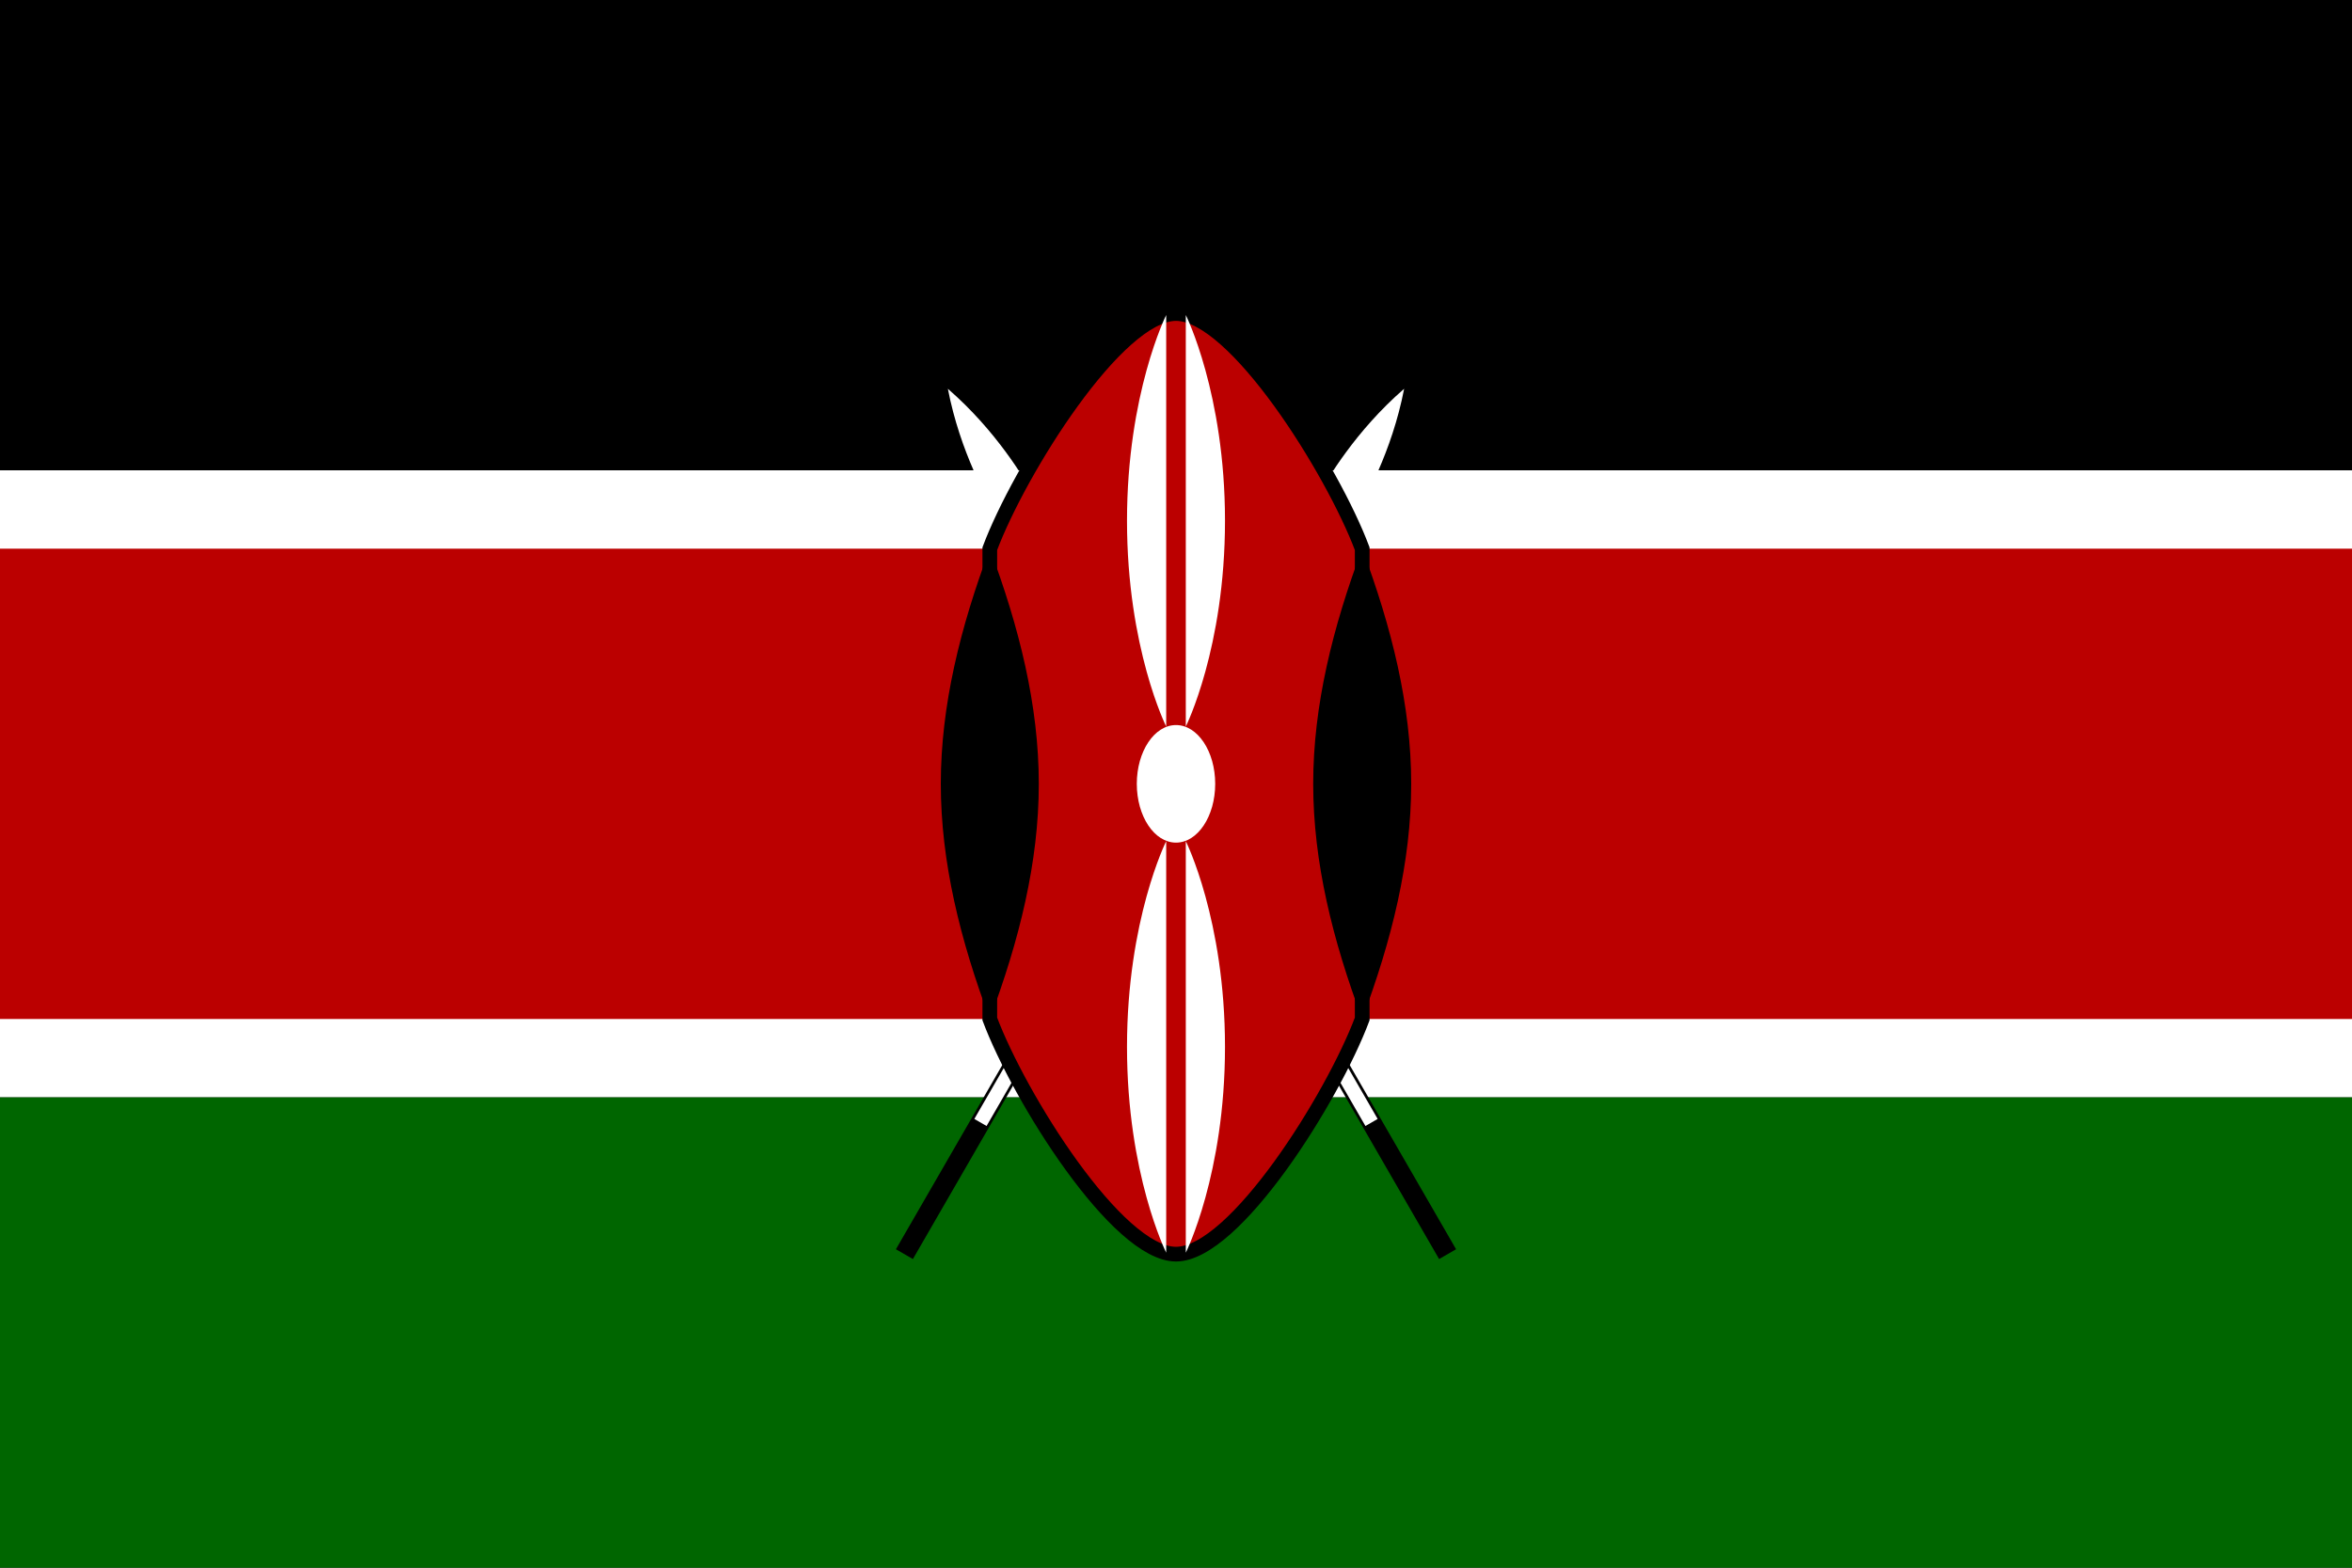
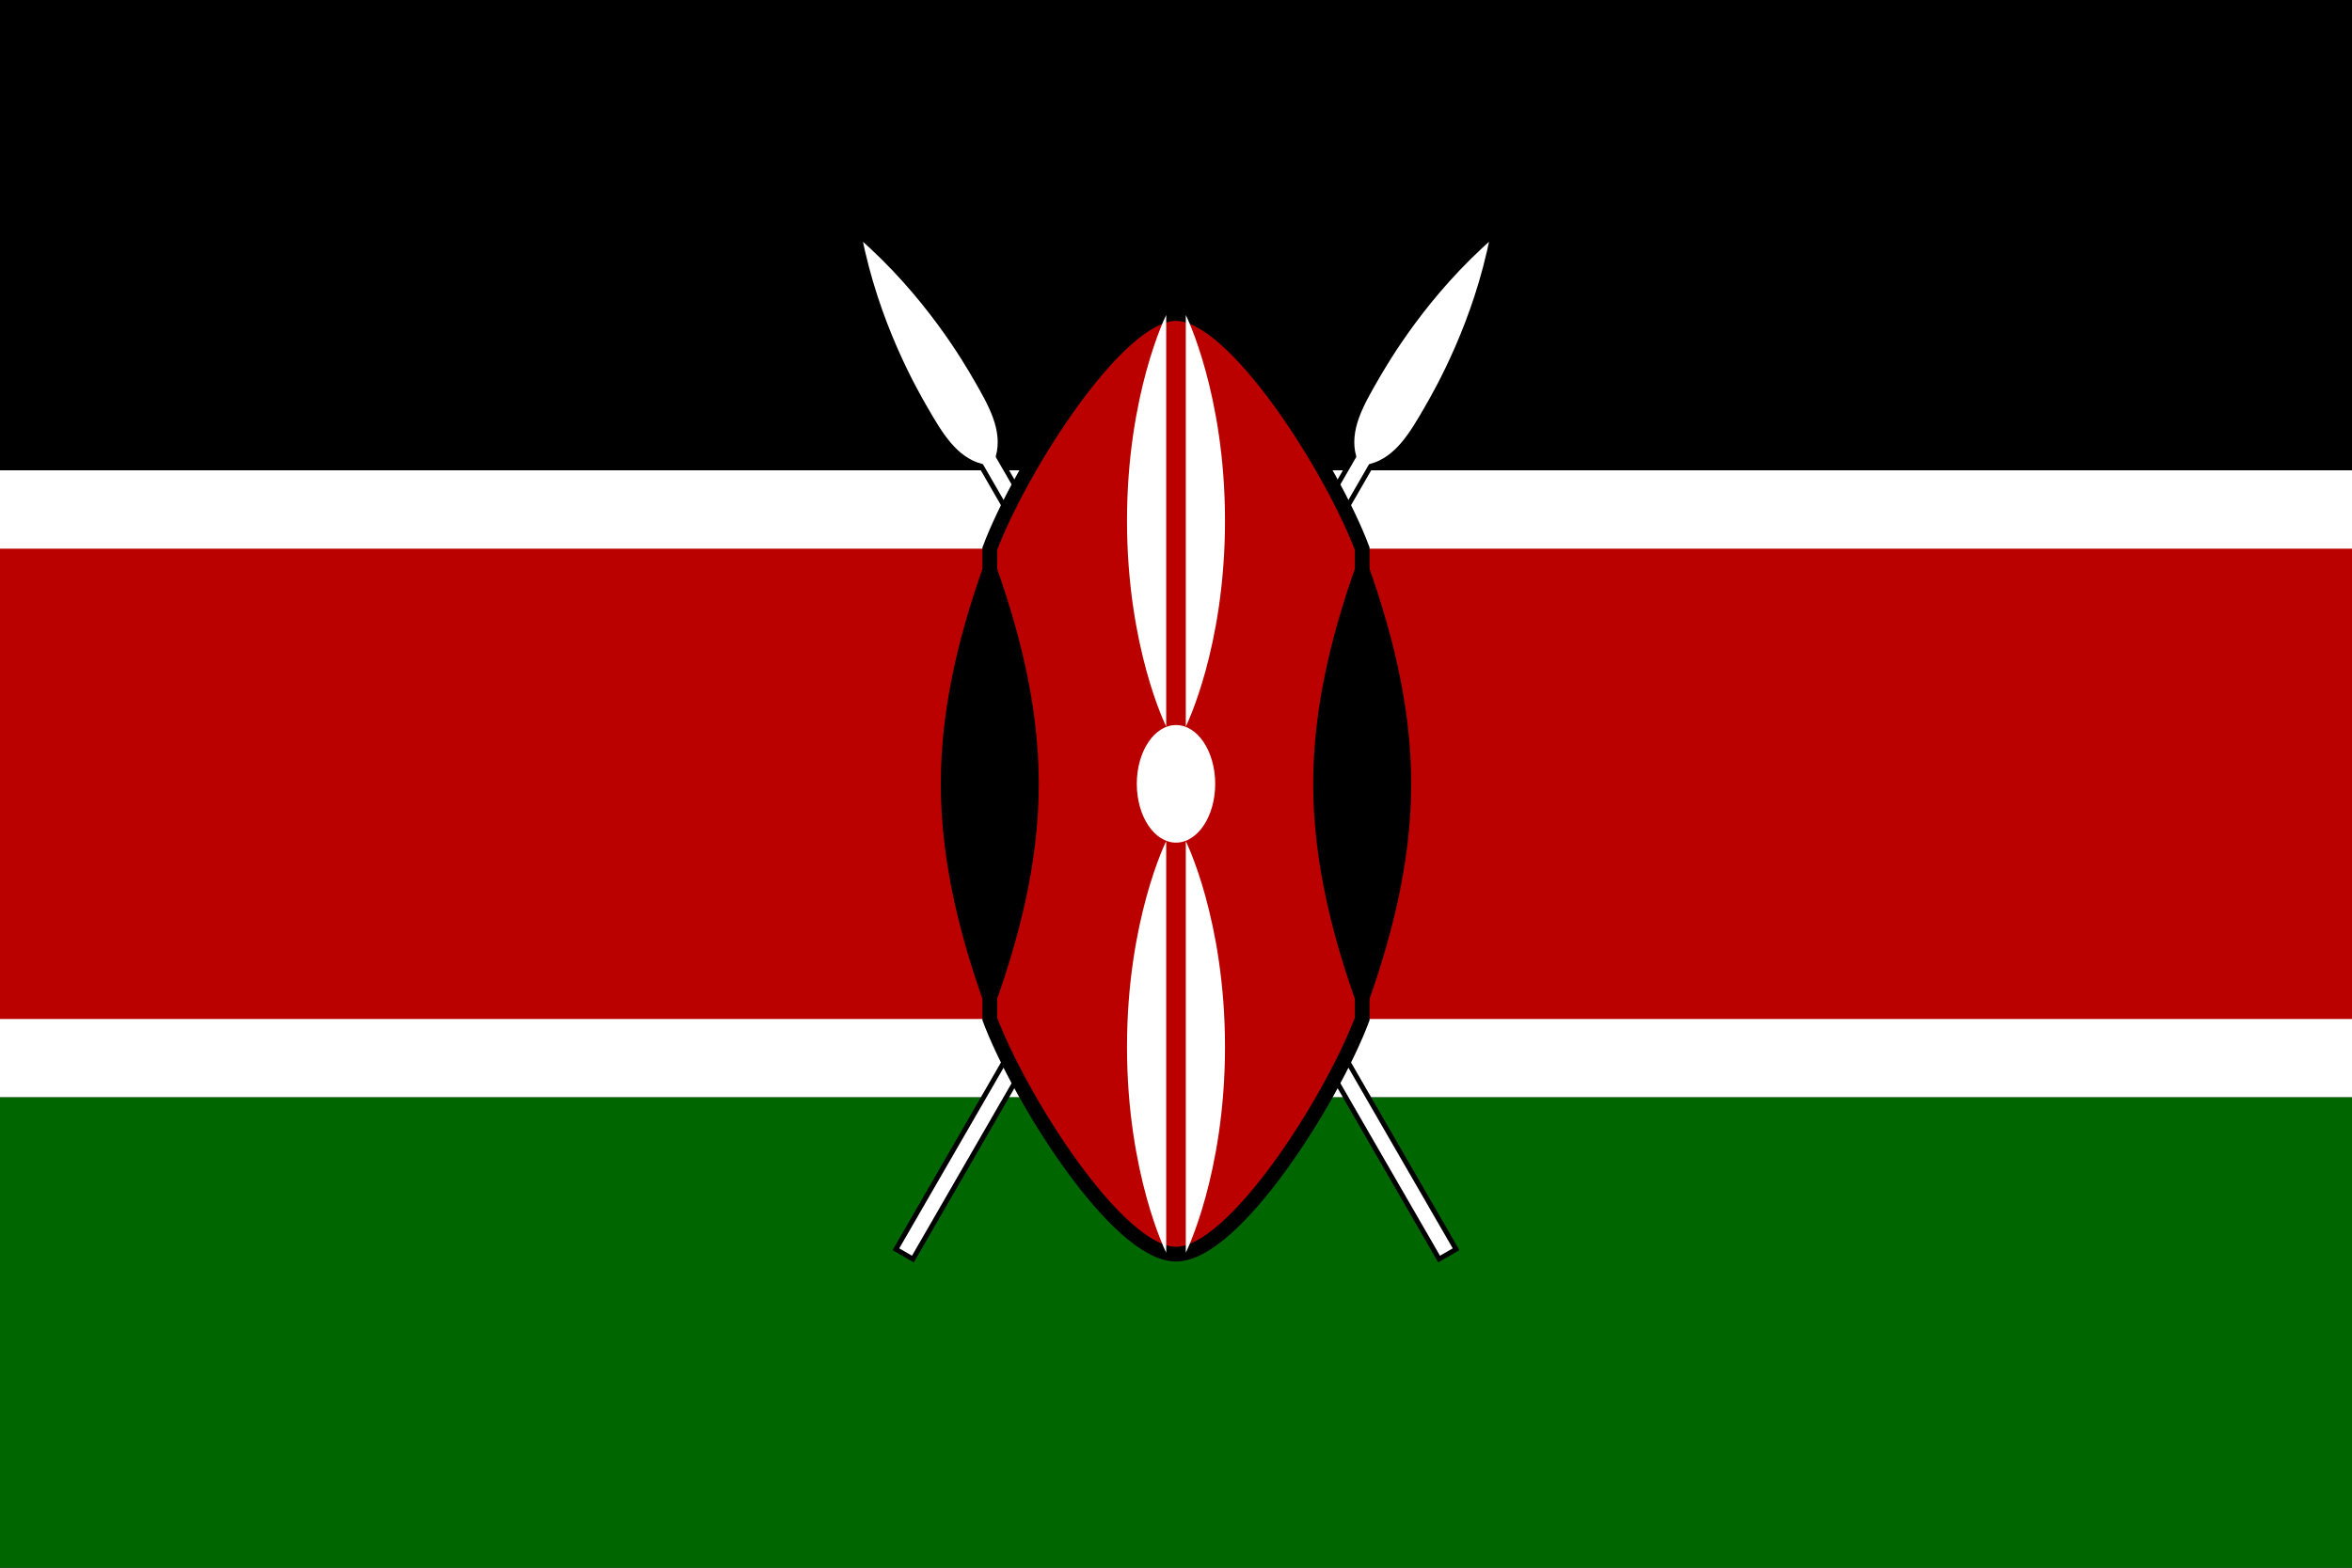
<svg xmlns="http://www.w3.org/2000/svg" viewBox="0 0 3 2" role="img" aria-label="Flag of Kenya">
  <rect width="3" height="2" fill="#000" />
  <rect y=".6" width="3" height=".8" fill="#fff" />
  <rect y=".7" width="3" height=".6" fill="#bb0000" />
  <rect y="1.4" width="3" height=".6" fill="#006600" />
  <defs>
    <path id="spearshape" d="M-1 55.426h2V-38c2-2 2-5 2-8 0-2 0-10-3-18.663C-3-56-3-48-3-46c0 3 0 6 2 8z" transform="rotate(30)" />
  </defs>
  <g transform="translate(1.5 1) scale(.0125)">
    <g id="spear">
-       <use href="#spearshape" fill="#000" />
-       <use href="#spearshape" fill="#fff" transform="scale(.72)" />
+       <use href="#spearshape" fill="#fff" stroke="#000" stroke-width=".5" />
    </g>
    <use href="#spear" transform="scale(-1 1)" />
    <path d="M-19 24c3 8 13 24 19 24s16-16 19-24V-24c-3-8-13-24-19-24s-16 16-19 24z" fill="#bb0000" stroke="#000" stroke-width="1.5" />
    <path id="deco" d="M19 24c3-8 5-16 5-24s-2-16-5-24c-3 8-5 16-5 24s2 16 5 24z" fill="#000" />
    <use href="#deco" transform="scale(-1 1)" />
    <g fill="#fff">
      <ellipse rx="4" ry="6" />
      <path d="M1 5.85c0 0 4 8 4 21s-4 21-4 21z" />
      <path d="M-1 5.85c0 0-4 8-4 21s4 21 4 21z" />
      <path d="M1-5.85c0 0 4-8 4-21s-4-21-4-21z" />
      <path d="M-1-5.85c0 0-4-8-4-21s4-21 4-21z" />
    </g>
  </g>
</svg>
